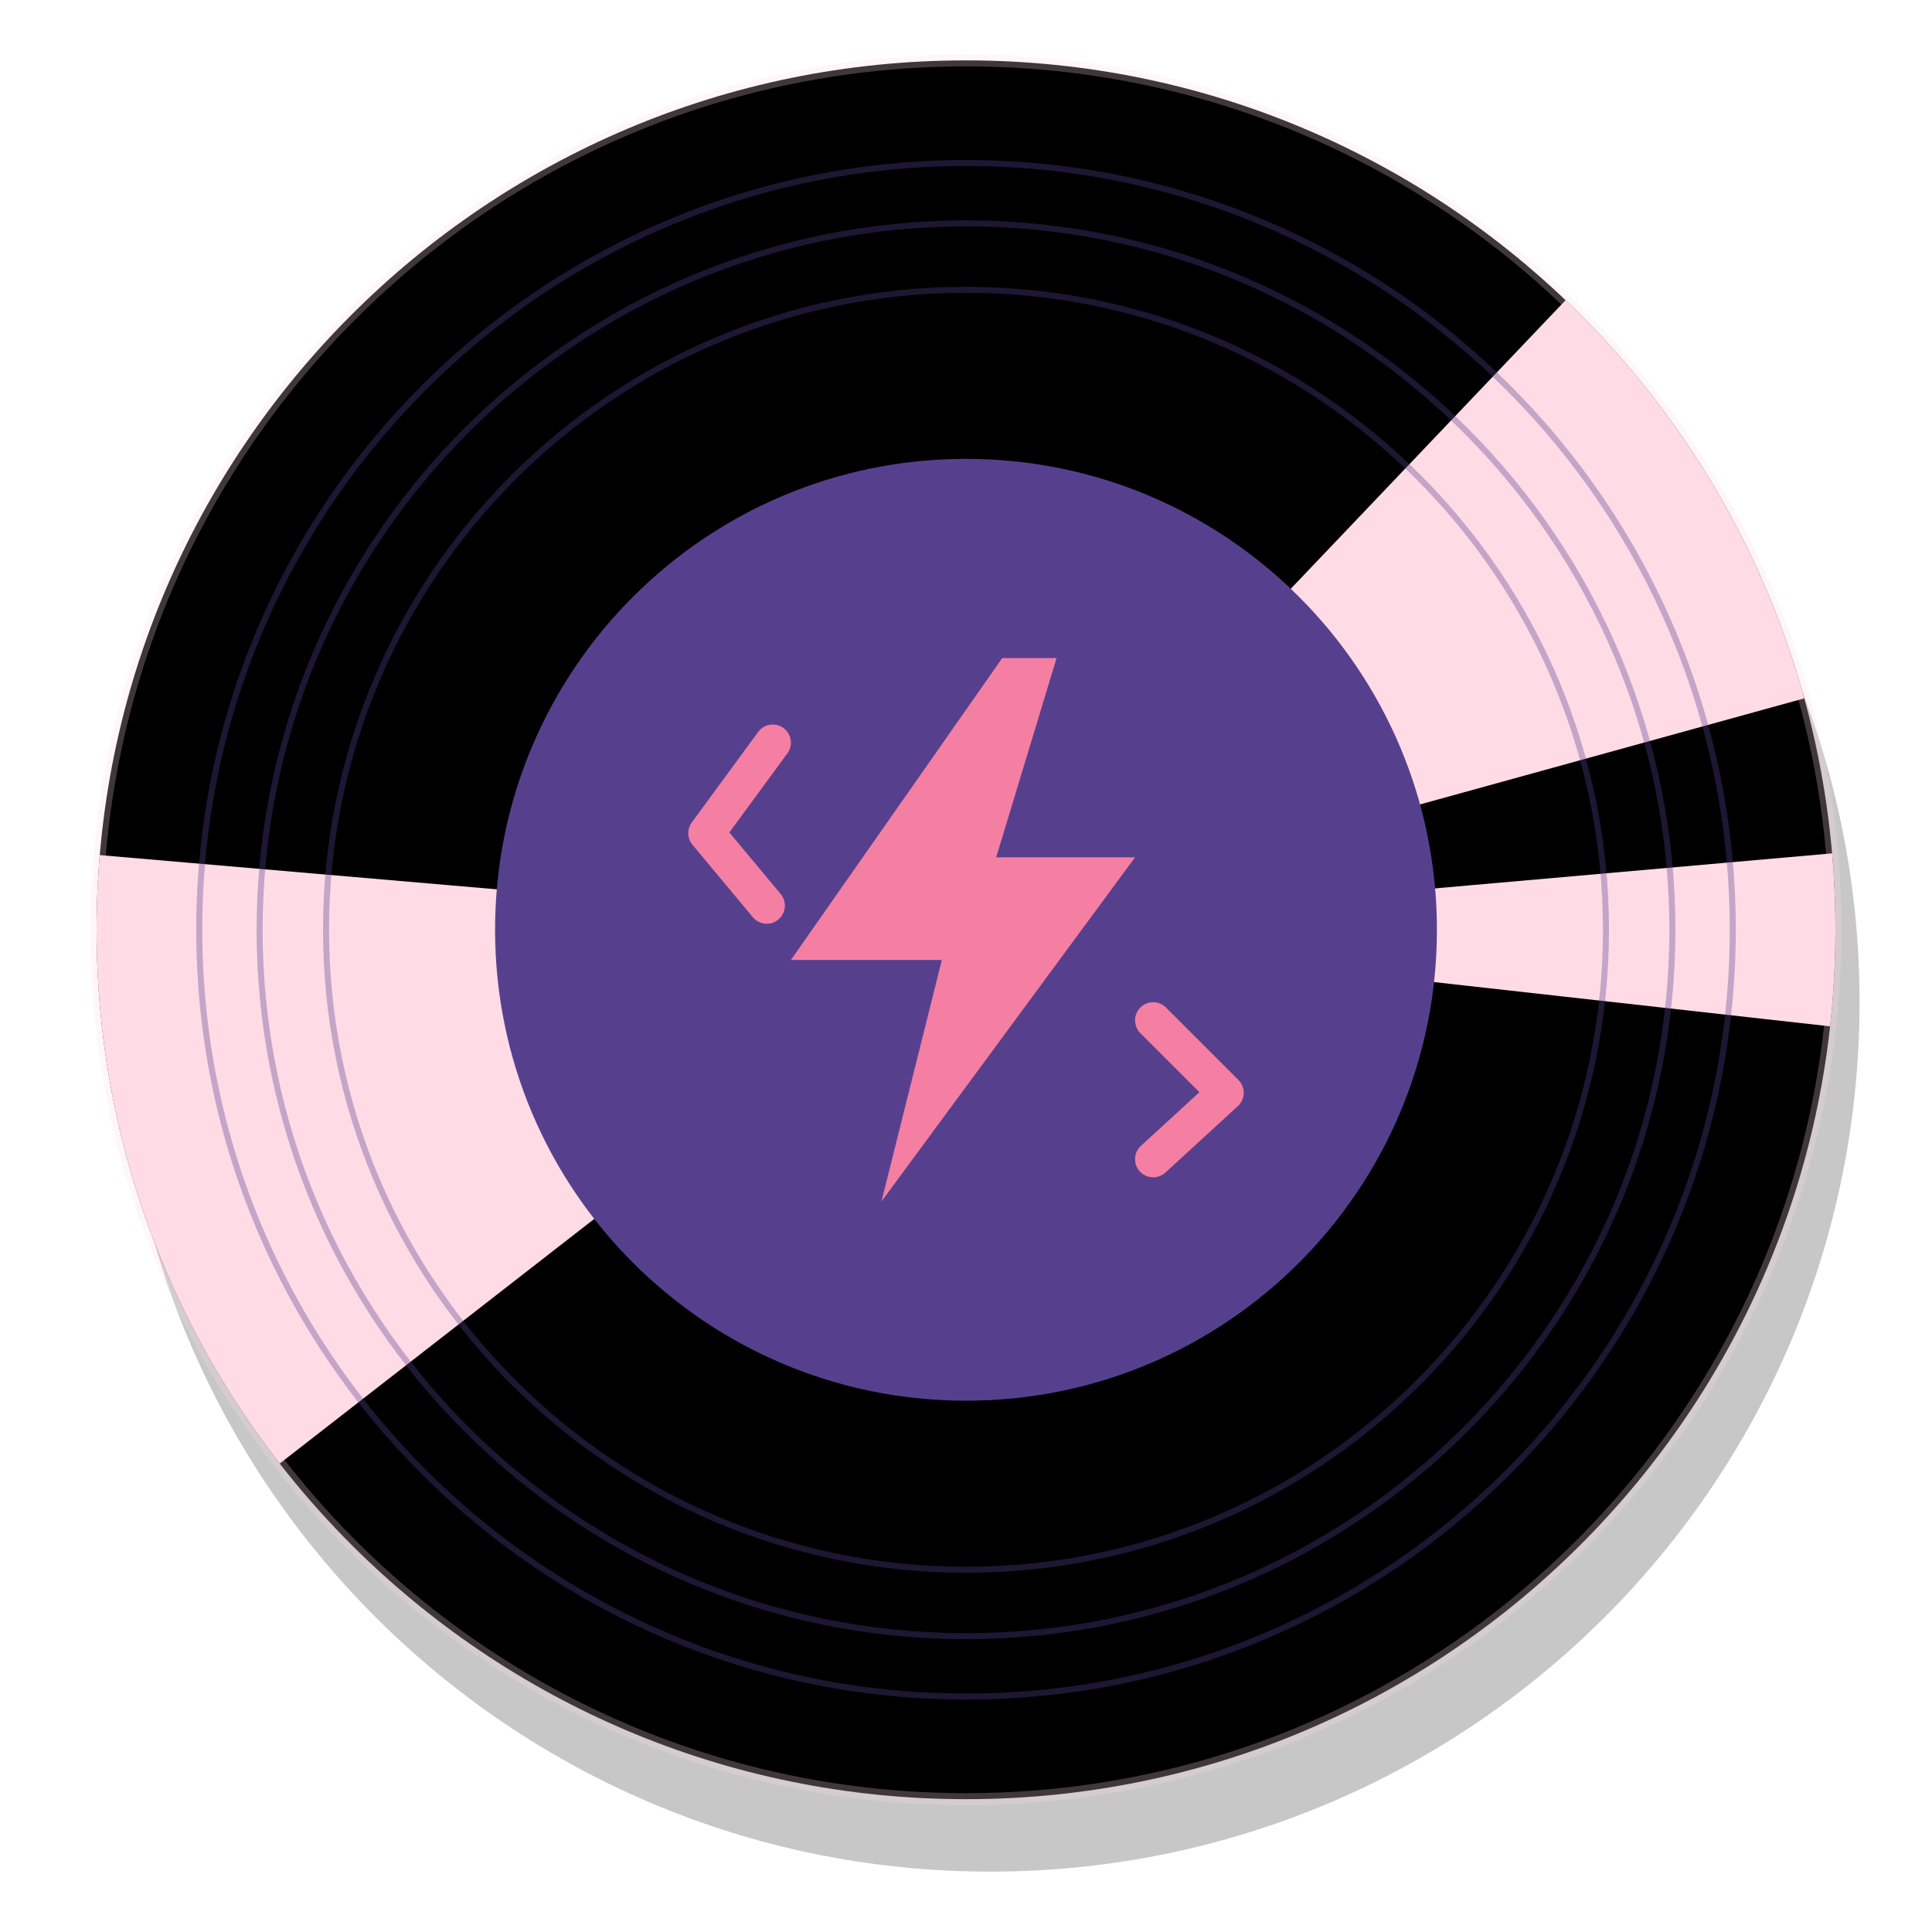
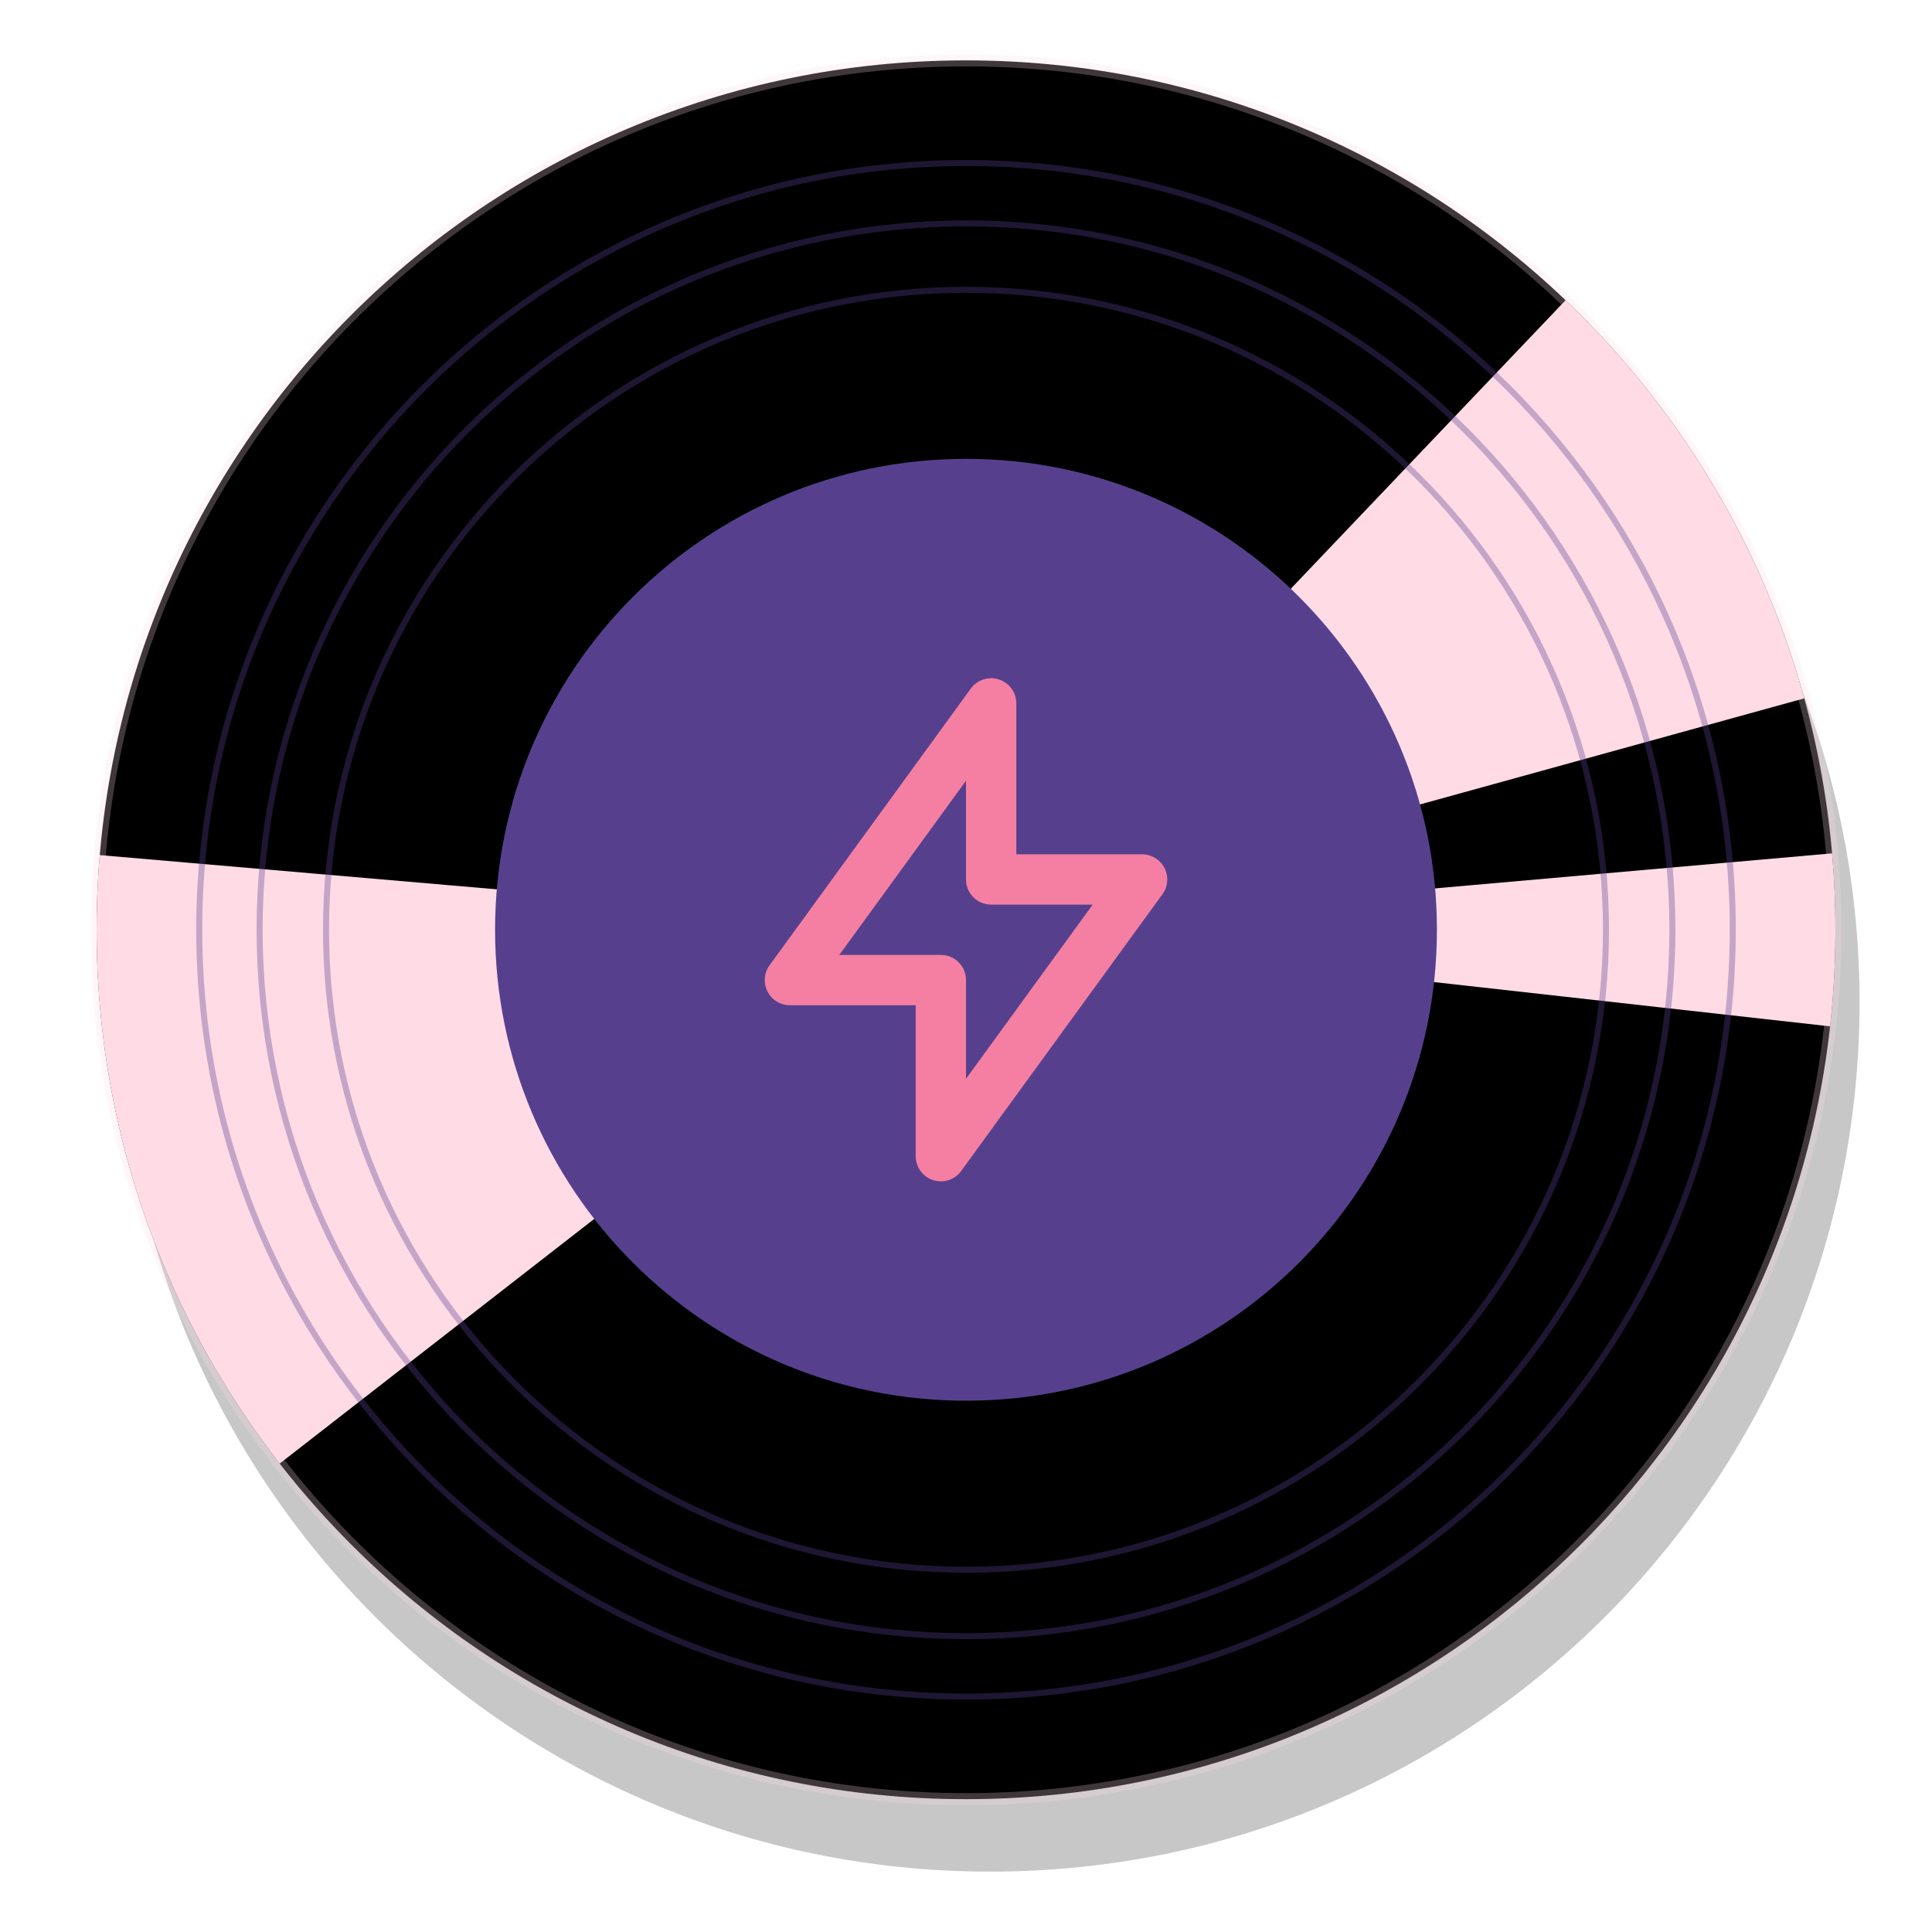
<svg xmlns="http://www.w3.org/2000/svg" viewBox="0 0 320 320">
  <defs>
    <clipPath id="record">
      <circle cx="160" cy="154" r="144" />
    </clipPath>
  </defs>
  <ellipse cx="164" cy="166" rx="144" ry="144" fill="#000000" opacity=".22" />
  <circle cx="160" cy="154" r="144" fill="#000000" />
  <g clip-path="url(#record)" fill="#FFDBE6">
    <path d="M160 154 280 28 323 109Z" />
    <path d="M160 154 330 139 330 173Z" />
    <path d="M160 154-14 139-2 280Z" />
  </g>
  <g fill="none" stroke="#56408E" opacity=".35">
    <circle cx="160" cy="154" r="127" />
    <circle cx="160" cy="154" r="117" />
    <circle cx="160" cy="154" r="106" />
  </g>
  <circle cx="160" cy="154" r="78" fill="#56408E" />
  <g transform="translate(110 104)" color="#F57FA2" stroke="#F57FA2" fill="none" stroke-width="6" stroke-linecap="round" stroke-linejoin="round">
-     <path d="m56 5-35 50h25L36 95l42-57H55L65 5Z" fill="currentColor" stroke="none" />
-     <path d="M18 19 7 34l10 12M81 65l12 12-12 11" />
+     <path transform="scale(4.166667)" stroke-width="2" d="M13 3l0 7l6 0l-8 11l0 -7l-6 0l8 -11" />
  </g>
  <circle cx="160" cy="154" r="144" fill="none" stroke="#FFDBE6" stroke-width="2" opacity=".25" />
</svg>
